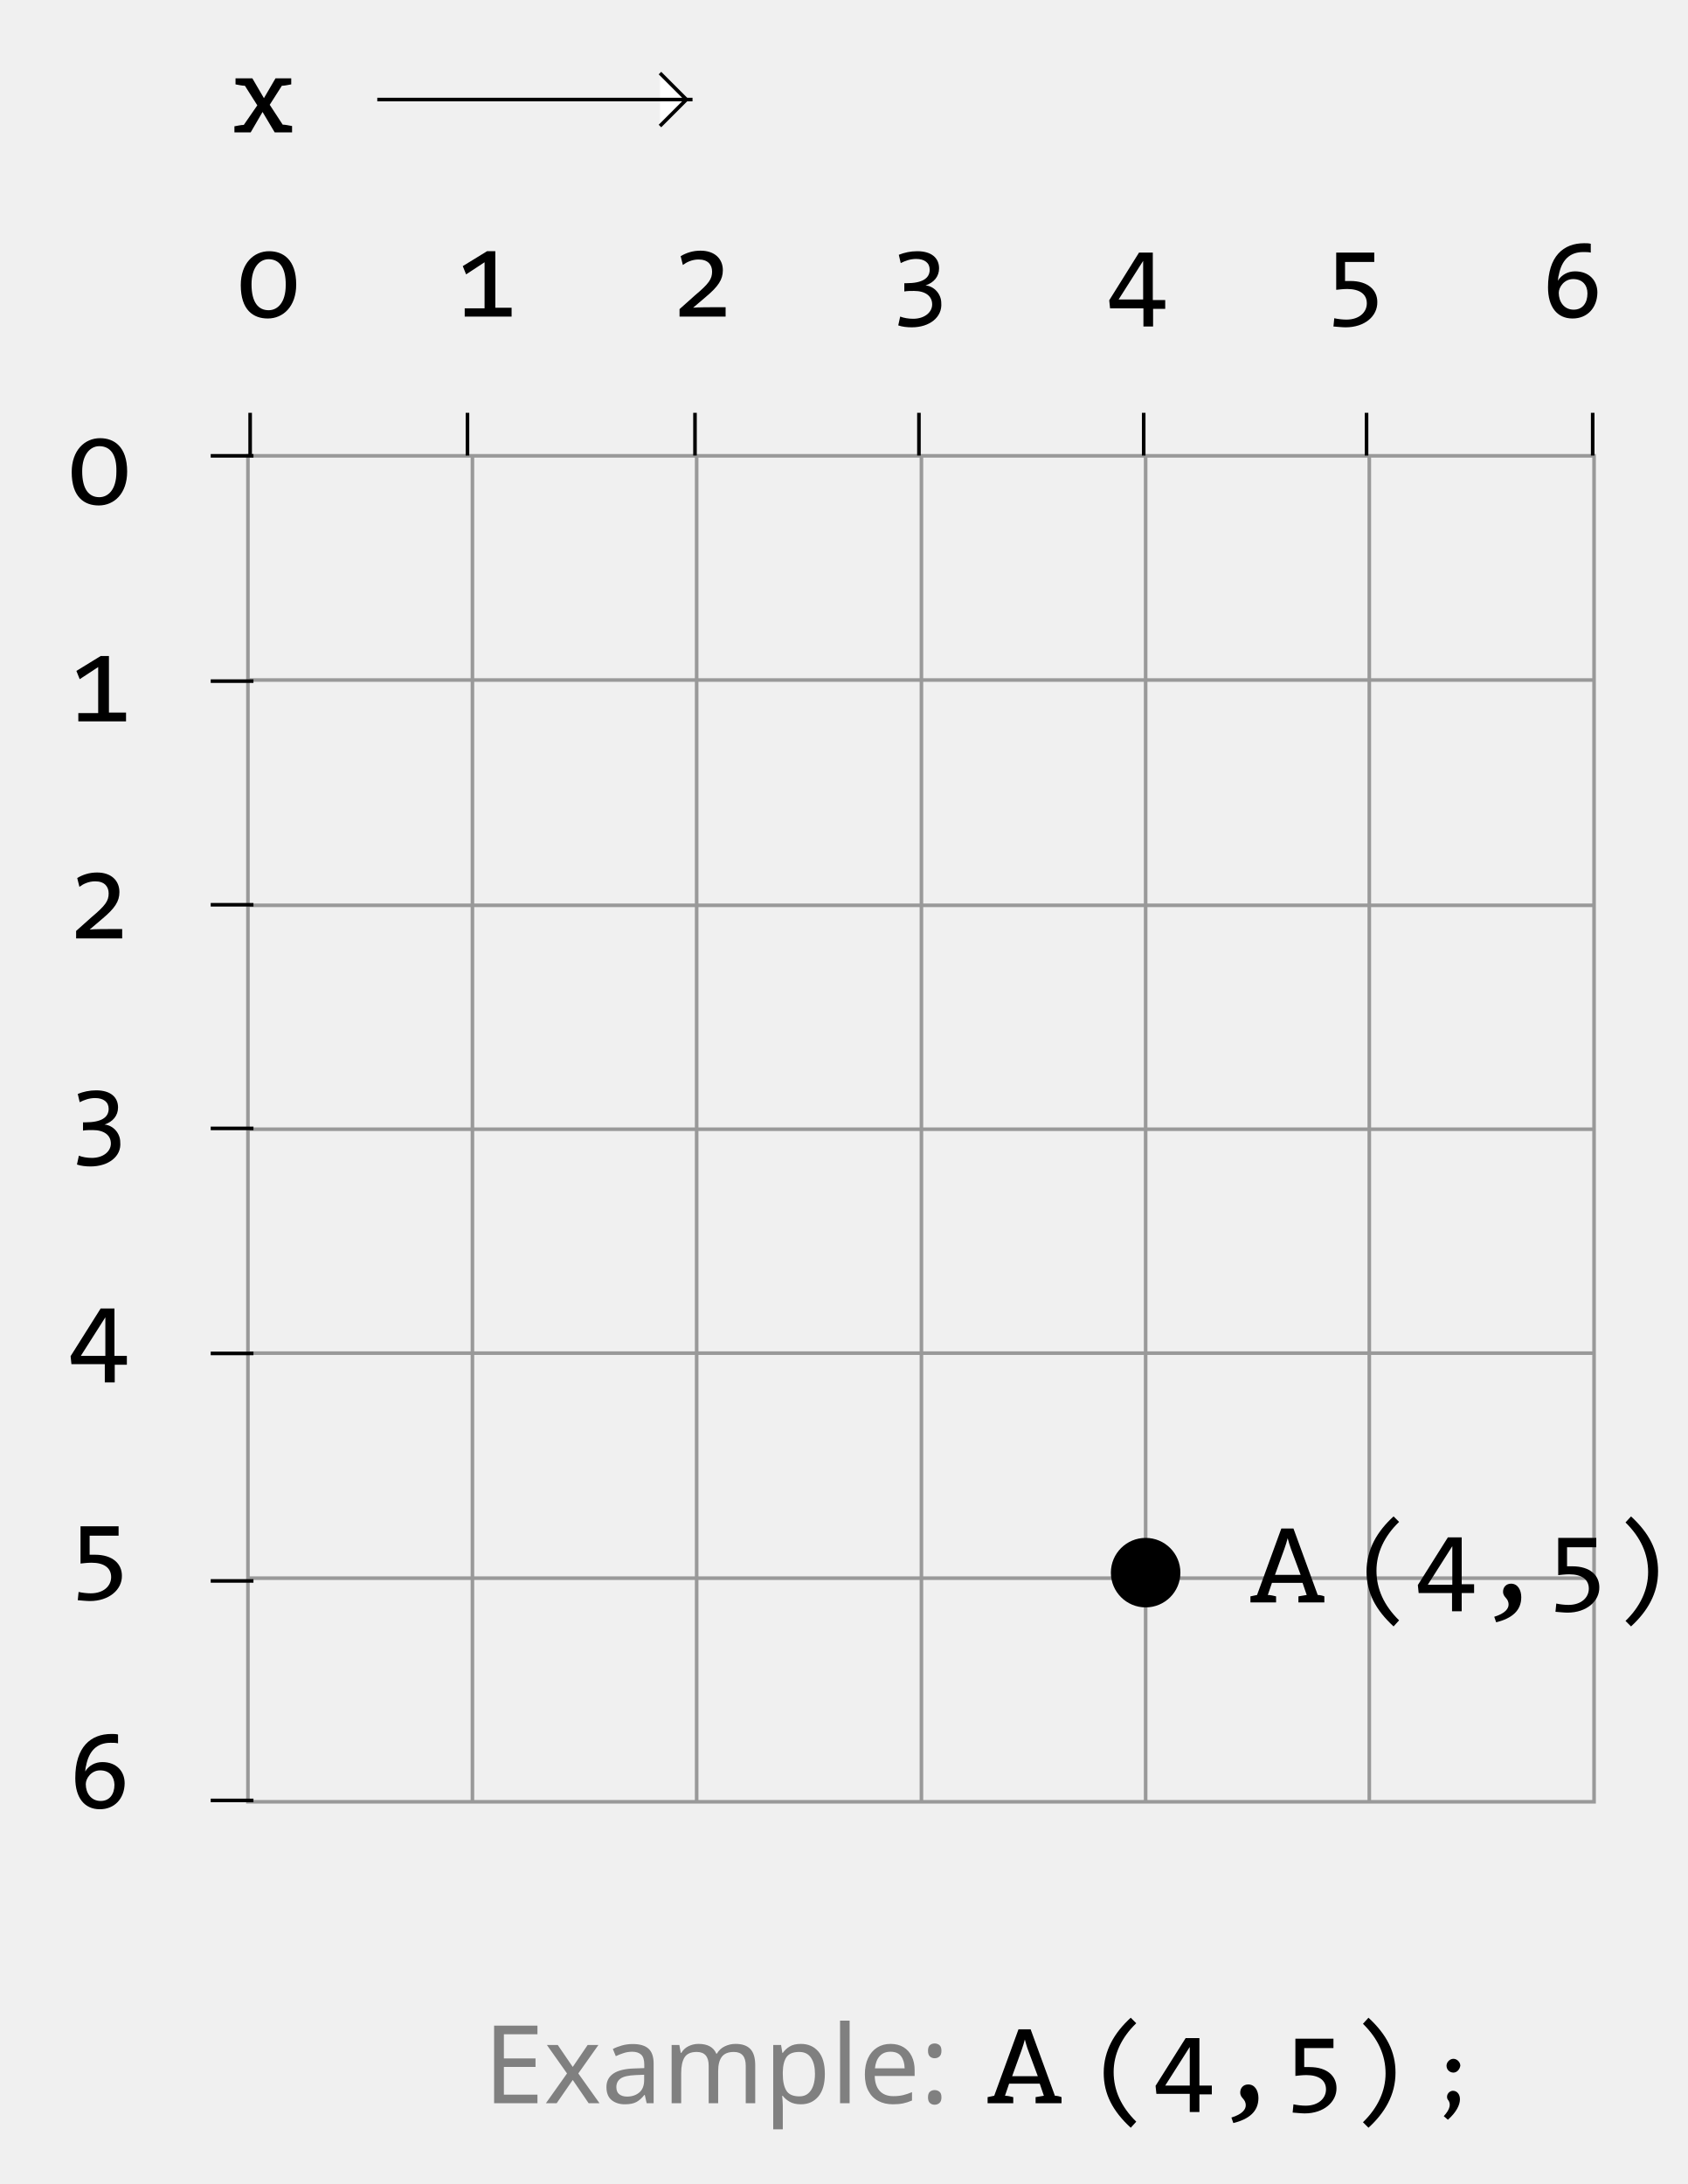
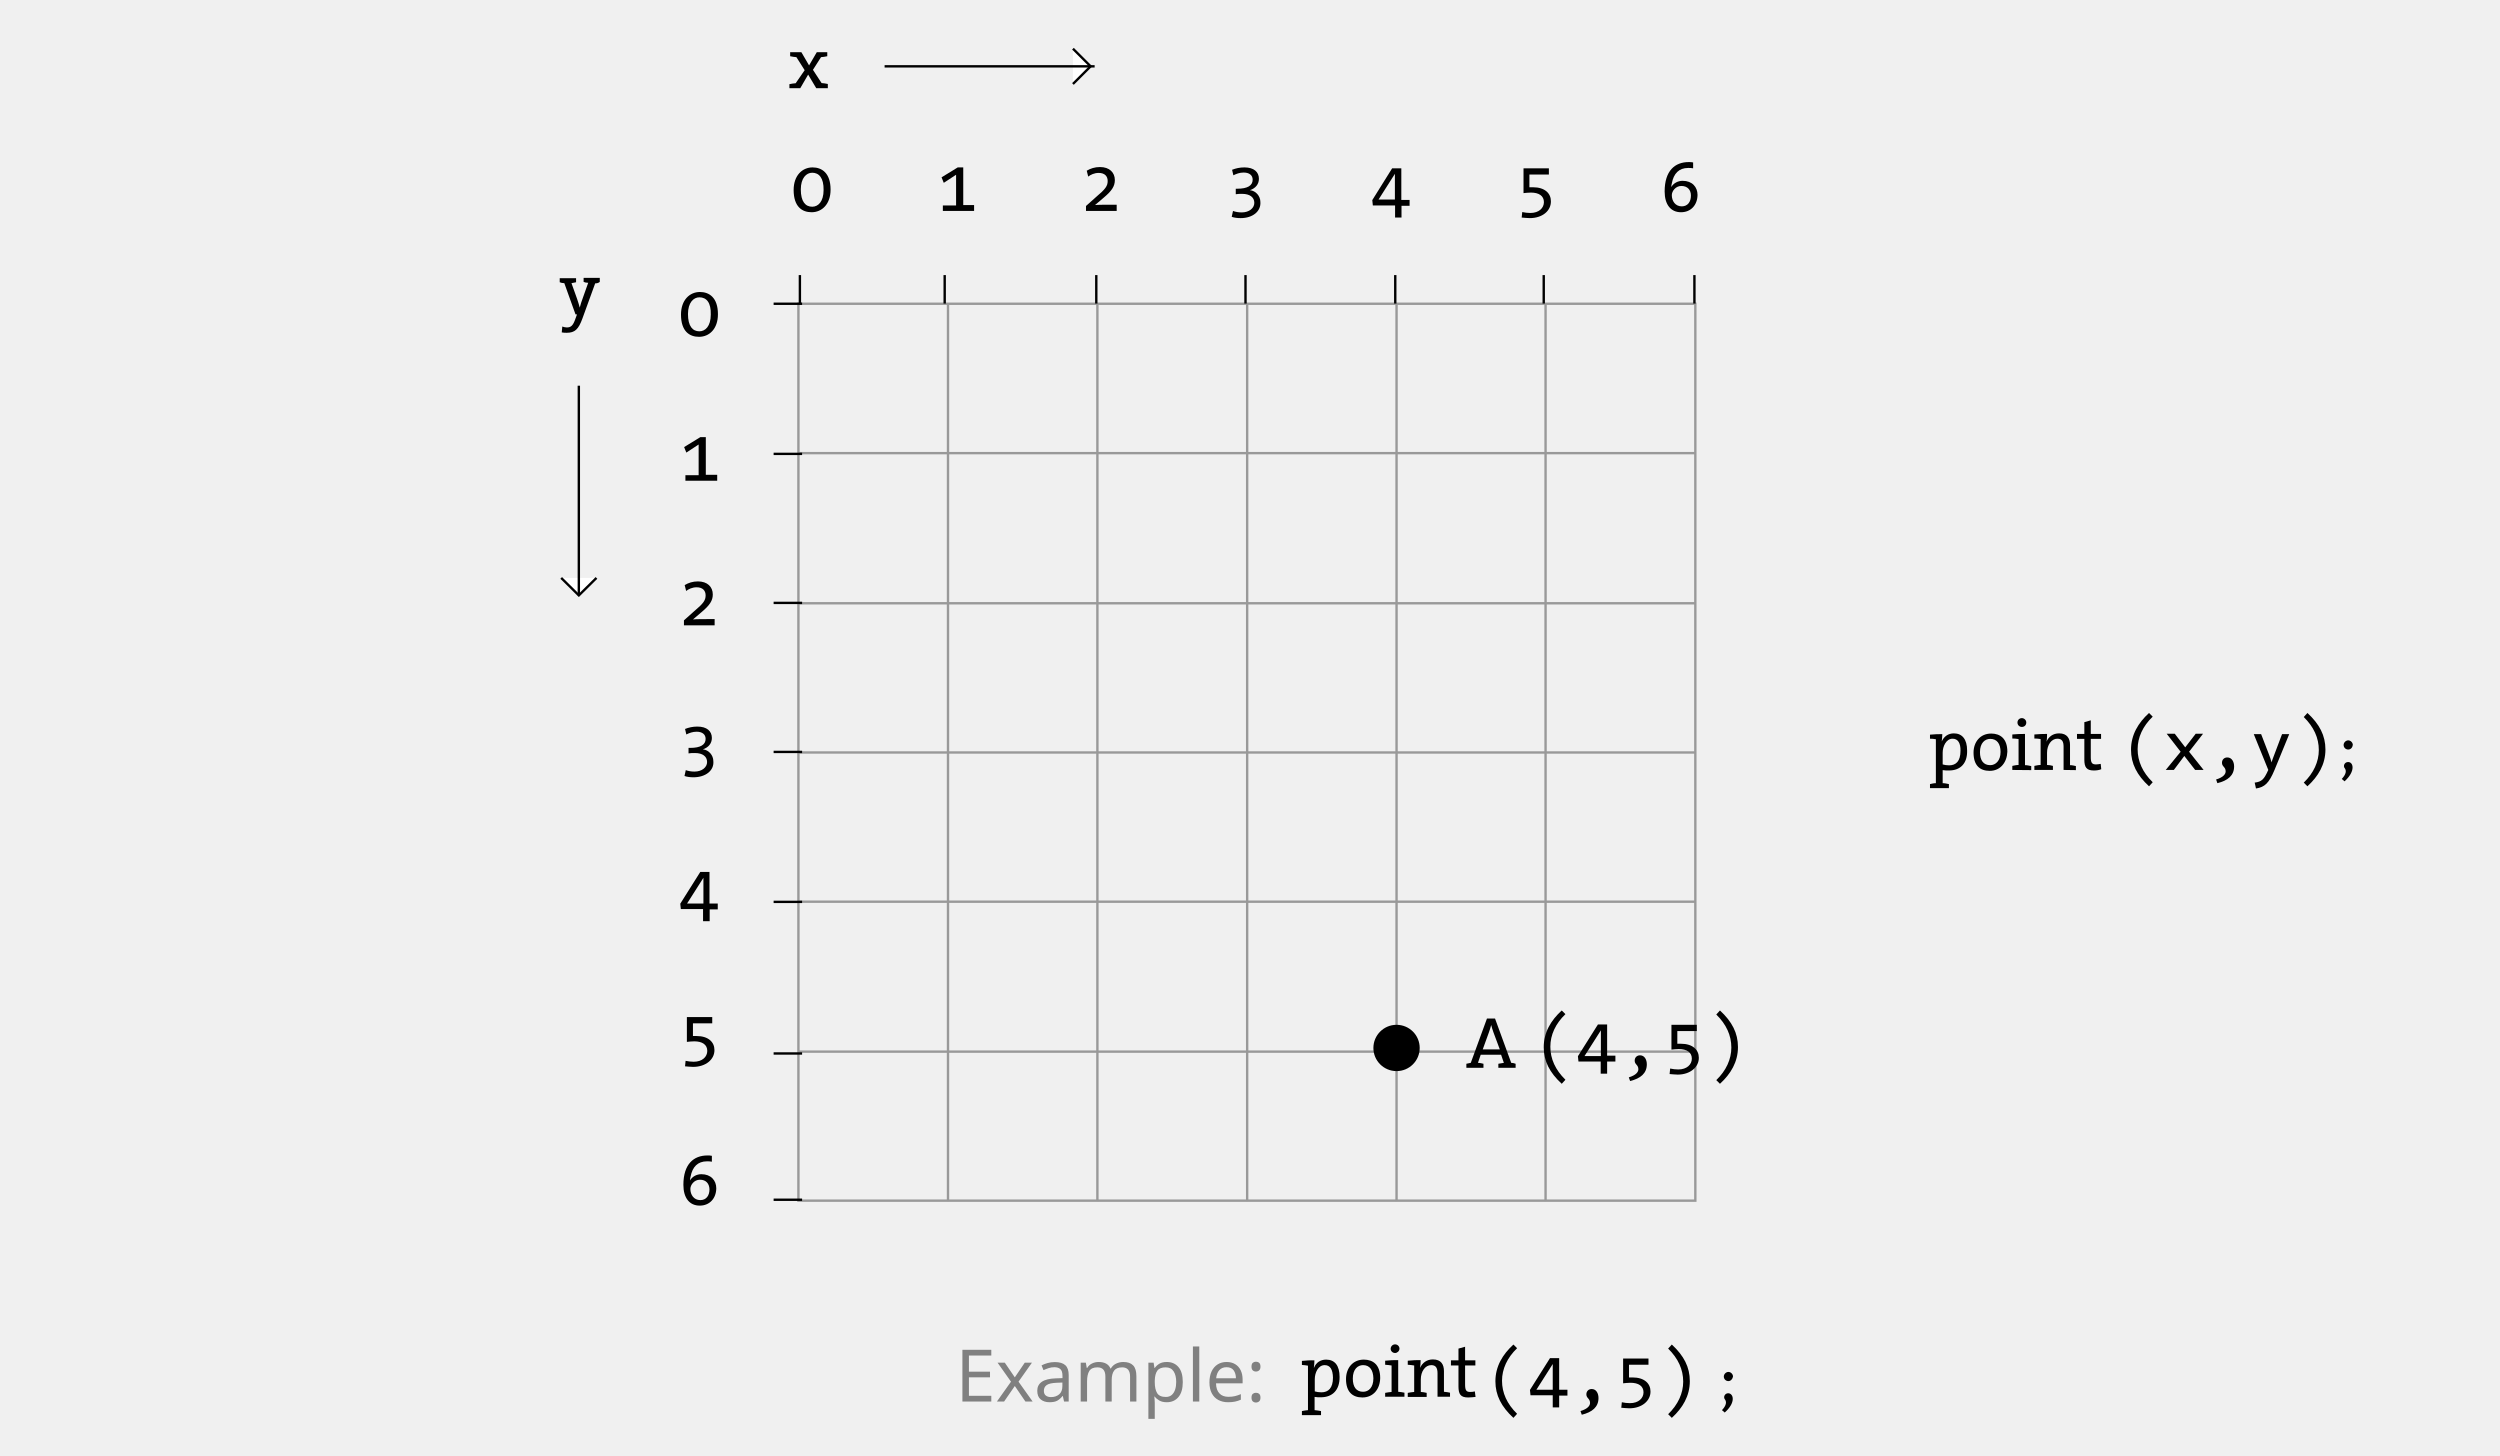
- <svg xmlns="http://www.w3.org/2000/svg" version="1.1" id="Layer_1" x="0px" y="0px" viewBox="0 0 612 792" enable-background="new 0 0 612 792" xml:space="preserve">
+ <svg xmlns="http://www.w3.org/2000/svg" version="1.1" id="Layer_1" x="0px" y="0px" viewBox="0 0 1360.5 792" style="enable-background:new 0 0 1360.5 792;" xml:space="preserve">
+   <style type="text/css">
+ 	.st0{fill:none;stroke:#999999;stroke-width:1.3;}
+ 	.st1{enable-background:new    ;}
+ 	.st2{fill:none;stroke:#000000;stroke-width:1.3;}
+ 	.st3{fill:#FFFFFF;stroke:#000000;stroke-width:1.3;}
+ 	.st4{fill:#808080;}
+ 	.st5{font-family:'TheSerif-HP5Plain';}
+ 	.st6{font-size:39.4px;}
+ </style>
  <g>
-     <rect x="89.9" y="165.3" fill="none" stroke="#999999" stroke-width="1.3" width="488.1" height="488.1" />
-     <line fill="none" stroke="#999999" stroke-width="1.3" x1="89.9" y1="572.3" x2="578.1" y2="572.3" />
-     <line fill="none" stroke="#999999" stroke-width="1.3" x1="89.9" y1="490.7" x2="578.1" y2="490.7" />
-     <line fill="none" stroke="#999999" stroke-width="1.3" x1="89.9" y1="409.5" x2="578.1" y2="409.5" />
-     <line fill="none" stroke="#999999" stroke-width="1.3" x1="89.9" y1="328.3" x2="578.1" y2="328.3" />
-     <line fill="none" stroke="#999999" stroke-width="1.3" x1="89.9" y1="246.6" x2="578.1" y2="246.6" />
-     <line fill="none" stroke="#999999" stroke-width="1.3" x1="496.5" y1="165.3" x2="496.5" y2="653.6" />
-     <line fill="none" stroke="#999999" stroke-width="1.3" x1="415.4" y1="165.3" x2="415.4" y2="653.6" />
-     <line fill="none" stroke="#999999" stroke-width="1.3" x1="334.1" y1="165.3" x2="334.1" y2="653.6" />
-     <line fill="none" stroke="#999999" stroke-width="1.3" x1="252.6" y1="165.3" x2="252.6" y2="653.6" />
-     <line fill="none" stroke="#999999" stroke-width="1.3" x1="171.3" y1="165.3" x2="171.3" y2="653.6" />
+     <rect x="434.5" y="165.3" class="st0" width="488.1" height="488.1" />
+     <line class="st0" x1="434.5" y1="572.3" x2="922.7" y2="572.3" />
+     <line class="st0" x1="434.5" y1="490.7" x2="922.7" y2="490.7" />
+     <line class="st0" x1="434.5" y1="409.5" x2="922.7" y2="409.5" />
+     <line class="st0" x1="434.5" y1="328.3" x2="922.7" y2="328.3" />
+     <line class="st0" x1="434.5" y1="246.6" x2="922.7" y2="246.6" />
+     <line class="st0" x1="841.1" y1="165.3" x2="841.1" y2="653.6" />
+     <line class="st0" x1="760" y1="165.3" x2="760" y2="653.6" />
+     <line class="st0" x1="678.7" y1="165.3" x2="678.7" y2="653.6" />
+     <line class="st0" x1="597.2" y1="165.3" x2="597.2" y2="653.6" />
+     <line class="st0" x1="515.9" y1="165.3" x2="515.9" y2="653.6" />
  </g>
-   <g enable-background="new    ">
-     <path d="M99.6,48l-4.4-7.4L90.9,48H85v-2.2c1.2-0.2,2.4-0.5,3.4-0.5l4.9-7.1l-4.5-7.1c-1,0-2.2-0.3-3.4-0.5v-2.2h6.1l4.2,7.2   l4.2-7.2h5.7v2.2c-1.2,0.2-2.4,0.5-3.4,0.5l-4.4,6.9l4.7,7.2c1,0,2.2,0.3,3.4,0.5V48L99.6,48L99.6,48z" />
+   <g class="st1">
+     <path d="M444.2,48l-4.4-7.4l-4.3,7.4h-5.9v-2.2c1.2-0.2,2.4-0.5,3.4-0.5l4.9-7.1l-4.5-7.1c-1,0-2.2-0.3-3.4-0.5v-2.2h6.1l4.2,7.2   l4.2-7.2h5.7v2.2c-1.2,0.2-2.4,0.5-3.4,0.5l-4.4,6.9l4.7,7.2c1,0,2.2,0.3,3.4,0.5V48H444.2L444.2,48z" />
  </g>
-   <g enable-background="new    ">
-     <path d="M-20.7,154.2l-6.9,19c-2.2,6.1-4.2,7.9-8.6,7.9c-0.7,0-1.9,0-2.7-0.2l0.3-3.2c0.8,0.3,1.7,0.5,2.5,0.5c2.2,0,3.4-1,4.7-4.9   l0.8-2.2h-0.8l-6.1-17c-0.8,0-1.9-0.2-2.5-0.5v-2.2h8.9v2.2c-0.7,0.2-1.7,0.3-2.5,0.5l3,8.4c0.7,1.9,1,3.2,1.5,4.9l0,0   c0.3-1.3,1-3.5,1.9-5.9l2.7-7.6c-1,0-1.9-0.2-2.5-0.5v-2.2h8.8v2.2C-19,154.1-19.9,154.2-20.7,154.2z" />
+   <g class="st1">
+     <path d="M323.9,154.2l-6.9,19c-2.2,6.1-4.2,7.9-8.6,7.9c-0.7,0-1.9,0-2.7-0.2l0.3-3.2c0.8,0.3,1.7,0.5,2.5,0.5c2.2,0,3.4-1,4.7-4.9   l0.8-2.2h-0.8l-6.1-17c-0.8,0-1.9-0.2-2.5-0.5v-2.2h8.9v2.2c-0.7,0.2-1.7,0.3-2.5,0.5l3,8.4c0.7,1.9,1,3.2,1.5,4.9l0,0   c0.3-1.3,1-3.5,1.9-5.9l2.7-7.6c-1,0-1.9-0.2-2.5-0.5v-2.2h8.8v2.2C325.6,154.1,324.7,154.2,323.9,154.2z" />
  </g>
-   <g enable-background="new    ">
-     <path d="M97.1,115.5c-5.2,0-9.8-3-9.8-12.1c0-7.9,4.7-12.3,10.3-12.3c5,0,9.8,3,9.8,12.1C107.4,111.1,102.7,115.5,97.1,115.5z    M97.4,94c-3.2,0-6.2,2.9-6.2,9.1c0,6.6,2.5,9.4,6.2,9.4c3.2,0,6.2-2.7,6.2-9.1C103.7,96.8,101.1,94,97.4,94z" />
+   <g class="st1">
+     <path d="M441.7,115.5c-5.2,0-9.8-3-9.8-12.1c0-7.9,4.7-12.3,10.3-12.3c5,0,9.8,3,9.8,12.1C452,111.1,447.3,115.5,441.7,115.5z    M442,94c-3.2,0-6.2,2.9-6.2,9.1c0,6.6,2.5,9.4,6.2,9.4c3.2,0,6.2-2.7,6.2-9.1C448.3,96.8,445.7,94,442,94z" />
  </g>
-   <g enable-background="new    ">
-     <path d="M168.5,115v-3.2h7.2V95.1l-6.7,4.4l-1.2-3l8.8-5.4h3v20.5h5.9v3.2h-17V115z" />
+   <g class="st1">
+     <path d="M513.1,115v-3.2h7.2V95.1l-6.7,4.4l-1.2-3l8.8-5.4h3v20.5h5.9v3.2h-17V115z" />
  </g>
-   <g enable-background="new    ">
-     <path d="M246.4,115v-2.9l5.6-5c5-4.2,6.2-5.9,6.2-8.6c0-2.5-1.5-4.4-4.9-4.4c-2.4,0-4.4,1-5.7,2l-0.8-3.2c2-1.2,4.4-2,7.2-2   c5.2,0,8.1,3,8.1,7.1c0,3.4-1.7,5.9-6.1,9.6l-4.7,4h-0.2c1.9-0.2,6.2-0.2,12-0.2v3.4h-16.7V115z" />
+   <g class="st1">
+     <path d="M591,115v-2.9l5.6-5c5-4.2,6.2-5.9,6.2-8.6c0-2.5-1.5-4.4-4.9-4.4c-2.4,0-4.4,1-5.7,2l-0.8-3.2c2-1.2,4.4-2,7.2-2   c5.2,0,8.1,3,8.1,7.1c0,3.4-1.7,5.9-6.1,9.6l-4.7,4h-0.2c1.9-0.2,6.2-0.2,12-0.2v3.4H591V115L591,115z" />
  </g>
-   <g enable-background="new    ">
-     <path d="M330.6,118.7c-1.7,0-3.5-0.2-4.9-0.7l0.7-3.2c1.3,0.5,3,0.8,4.7,0.8c4.2,0,6.9-2.4,6.9-5.2c0-3-2.4-4.9-6.6-4.9   c-1.3,0-2.4,0-3.5,0.2v-3h0.8c5.6,0,8.4-1.7,8.4-4.9c0-2.5-1.9-3.9-4.9-3.9c-2.2,0-4,0.7-5.6,1.5l-0.7-3c2-0.8,4.2-1.3,6.7-1.3   c5.2,0,7.9,2.5,7.9,6.2c0,3-1.9,5.2-4.9,6.2l0,0c3.2,0.3,5.7,3.2,5.7,6.4C341.7,115,337.1,118.7,330.6,118.7z" />
+   <g class="st1">
+     <path d="M675.2,118.7c-1.7,0-3.5-0.2-4.9-0.7l0.7-3.2c1.3,0.5,3,0.8,4.7,0.8c4.2,0,6.9-2.4,6.9-5.2c0-3-2.4-4.9-6.6-4.9   c-1.3,0-2.4,0-3.5,0.2v-3h0.8c5.6,0,8.4-1.7,8.4-4.9c0-2.5-1.9-3.9-4.9-3.9c-2.2,0-4,0.7-5.6,1.5l-0.7-3c2-0.8,4.2-1.3,6.7-1.3   c5.2,0,7.9,2.5,7.9,6.2c0,3-1.9,5.2-4.9,6.2l0,0c3.2,0.3,5.7,3.2,5.7,6.4C686.3,115,681.7,118.7,675.2,118.7z" />
  </g>
-   <g enable-background="new    ">
-     <path d="M418.1,111.8v6.6h-3.5v-6.6h-12.1l-0.3-2.9L413,91.6h5v17.2h4.5v3.2h-4.5V111.8z M414.5,94.6L414.5,94.6l-8.9,14   c2.4,0,7.2,0,8.9,0V94.6z" />
+   <g class="st1">
+     <path d="M762.7,111.8v6.6h-3.5v-6.6h-12.1l-0.3-2.9l10.8-17.3h5v17.2h4.5v3.2h-4.5v-0.2H762.7z M759.1,94.6L759.1,94.6l-8.9,14   c2.4,0,7.2,0,8.9,0V94.6z" />
  </g>
-   <g enable-background="new    ">
-     <path d="M487.9,118.7c-1.2,0-3-0.2-4.4-0.3l0.3-3c1.3,0.3,3,0.5,4.4,0.5c4.7,0,7.4-2.7,7.4-5.9c0-3.4-2.7-5.2-7.1-5.2   c-1.5,0-3,0.2-4,0.3V91.6h13.8V95h-10.6v6.9c0.7,0,1.3,0,1.9,0c6.6,0,9.8,3.4,9.8,7.6C499.5,114.7,494.8,118.7,487.9,118.7z" />
+   <g class="st1">
+     <path d="M832.5,118.7c-1.2,0-3-0.2-4.4-0.3l0.3-3c1.3,0.3,3,0.5,4.4,0.5c4.7,0,7.4-2.7,7.4-5.9c0-3.4-2.7-5.2-7.1-5.2   c-1.5,0-3,0.2-4,0.3V91.6h13.8V95h-10.6v6.9c0.7,0,1.3,0,1.9,0c6.6,0,9.8,3.4,9.8,7.6C844.1,114.7,839.4,118.7,832.5,118.7z" />
  </g>
-   <g enable-background="new    ">
-     <path d="M570.2,115.5c-5.6,0-8.9-4.2-8.9-11.3c0-11.3,5.6-16,13.1-16c0.8,0,1.7,0,2.4,0.2v3.2c-0.8-0.2-1.7-0.2-2.7-0.2   c-5,0-7.9,3-8.9,8.4c-0.2,0.5-0.2,1.2-0.3,2l0,0c1.3-2.2,3.7-3.4,6.2-3.4c5.2,0,8.1,3.4,8.1,7.7   C579.1,111.6,575.6,115.5,570.2,115.5z M570.4,101.2c-3.2,0-5.2,2.9-5.2,5c0,3.2,1.9,6.1,5.4,6.1c3.2,0,5-2.4,5-5.9   C575.6,103.4,573.8,101.2,570.4,101.2z" />
+   <g class="st1">
+     <path d="M914.8,115.5c-5.6,0-8.9-4.2-8.9-11.3c0-11.3,5.6-16,13.1-16c0.8,0,1.7,0,2.4,0.2v3.2c-0.8-0.2-1.7-0.2-2.7-0.2   c-5,0-7.9,3-8.9,8.4c-0.2,0.5-0.2,1.2-0.3,2l0,0c1.3-2.2,3.7-3.4,6.2-3.4c5.2,0,8.1,3.4,8.1,7.7   C923.7,111.6,920.2,115.5,914.8,115.5z M915,101.2c-3.2,0-5.2,2.9-5.2,5c0,3.2,1.9,6.1,5.4,6.1c3.2,0,5-2.4,5-5.9   C920.2,103.4,918.4,101.2,915,101.2z" />
  </g>
-   <circle cx="415.4" cy="570.3" r="12.6" />
-   <g enable-background="new    ">
-     <path d="M35.8,183.3c-5.2,0-9.8-3-9.8-12.1c0-7.9,4.7-12.3,10.3-12.3c5,0,9.8,3,9.8,12.1C46.1,179,41.4,183.3,35.8,183.3z    M36,161.8c-3.2,0-6.2,2.9-6.2,9.1c0,6.6,2.5,9.4,6.2,9.4c3.2,0,6.2-2.7,6.2-9.1C42.4,164.7,39.9,161.8,36,161.8z" />
+   <circle cx="760" cy="570.3" r="12.6" />
+   <g class="st1">
+     <path d="M380.4,183.3c-5.2,0-9.8-3-9.8-12.1c0-7.9,4.7-12.3,10.3-12.3c5,0,9.8,3,9.8,12.1C390.7,179,386,183.3,380.4,183.3z    M380.6,161.8c-3.2,0-6.2,2.9-6.2,9.1c0,6.6,2.5,9.4,6.2,9.4c3.2,0,6.2-2.7,6.2-9.1C387,164.7,384.5,161.8,380.6,161.8z" />
  </g>
-   <g enable-background="new    ">
-     <path d="M28.4,261.8v-3.2h7.2v-16.7l-6.7,4.4l-1.2-3l8.8-5.4h3v20.5h6.2v3.2H28.4V261.8z" />
+   <g class="st1">
+     <path d="M373,261.8v-3.2h7.2v-16.7l-6.7,4.4l-1.2-3l8.8-5.4h3v20.5h6.2v3.2H373V261.8z" />
  </g>
-   <g enable-background="new    ">
-     <path d="M27.6,340.5v-2.9l5.6-5c5-4.2,6.2-5.9,6.2-8.6c0-2.5-1.5-4.4-4.9-4.4c-2.4,0-4.4,1-5.7,2l-0.8-3.2c2-1.2,4.4-2,7.2-2   c5.2,0,8.1,3,8.1,7.1c0,3.4-1.7,5.9-6.1,9.6l-4.7,4h-0.2c1.9-0.2,6.2-0.2,12-0.2v3.4H27.6V340.5z" />
+   <g class="st1">
+     <path d="M372.2,340.5v-2.9l5.6-5c5-4.2,6.2-5.9,6.2-8.6c0-2.5-1.5-4.4-4.9-4.4c-2.4,0-4.4,1-5.7,2l-0.8-3.2c2-1.2,4.4-2,7.2-2   c5.2,0,8.1,3,8.1,7.1c0,3.4-1.7,5.9-6.1,9.6l-4.7,4h-0.2c1.9-0.2,6.2-0.2,12-0.2v3.4h-16.7V340.5z" />
  </g>
-   <g enable-background="new    ">
-     <path d="M32.8,423c-1.7,0-3.5-0.2-4.9-0.7l0.7-3.2c1.3,0.5,3,0.8,4.7,0.8c4.2,0,6.9-2.4,6.9-5.2c0-3-2.4-4.9-6.6-4.9   c-1.3,0-2.4,0-3.5,0.2v-3H31c5.6,0,8.4-1.7,8.4-4.9c0-2.5-1.9-3.9-4.9-3.9c-2.2,0-4,0.7-5.6,1.5l-0.7-3c2-0.8,4.2-1.3,6.7-1.3   c5.2,0,7.9,2.5,7.9,6.2c0,3-1.9,5.2-4.9,6.2l0,0c3.2,0.3,5.7,3.2,5.7,6.4C44.1,419.3,39.4,423,32.8,423z" />
+   <g class="st1">
+     <path d="M377.4,423c-1.7,0-3.5-0.2-4.9-0.7l0.7-3.2c1.3,0.5,3,0.8,4.7,0.8c4.2,0,6.9-2.4,6.9-5.2c0-3-2.4-4.9-6.6-4.9   c-1.3,0-2.4,0-3.5,0.2v-3h0.9c5.6,0,8.4-1.7,8.4-4.9c0-2.5-1.9-3.9-4.9-3.9c-2.2,0-4,0.7-5.6,1.5l-0.7-3c2-0.8,4.2-1.3,6.7-1.3   c5.2,0,7.9,2.5,7.9,6.2c0,3-1.9,5.2-4.9,6.2l0,0c3.2,0.3,5.7,3.2,5.7,6.4C388.7,419.3,384,423,377.4,423z" />
  </g>
-   <g enable-background="new    ">
-     <path d="M41.6,494.7v6.6H38v-6.6H25.9l-0.3-2.9l10.9-17.3h5v17.2h4.5v3.2h-4.5V494.7z M38.2,477.7L38.2,477.7l-8.9,14   c2.4,0,7.2,0,8.9,0V477.7z" />
+   <g class="st1">
+     <path d="M386.2,494.7v6.6h-3.6v-6.6h-12.1l-0.3-2.9l10.9-17.3h5v17.2h4.5v3.2h-4.5v-0.2H386.2z M382.8,477.7L382.8,477.7l-8.9,14   c2.4,0,7.2,0,8.9,0V477.7z" />
  </g>
-   <g enable-background="new    ">
-     <path d="M32.6,580.6c-1.2,0-3-0.2-4.4-0.3l0.3-3c1.3,0.3,3,0.5,4.4,0.5c4.7,0,7.4-2.7,7.4-5.9c0-3.4-2.7-5.2-7.1-5.2   c-1.5,0-3,0.2-4,0.3v-13.5h13.8v3.4H32.5v6.9c0.7,0,1.3,0,1.9,0c6.6,0,9.8,3.4,9.8,7.6C44.3,576.5,39.5,580.6,32.6,580.6z" />
+   <g class="st1">
+     <path d="M377.2,580.6c-1.2,0-3-0.2-4.4-0.3l0.3-3c1.3,0.3,3,0.5,4.4,0.5c4.7,0,7.4-2.7,7.4-5.9c0-3.4-2.7-5.2-7.1-5.2   c-1.5,0-3,0.2-4,0.3v-13.5h13.8v3.4h-10.5v6.9c0.7,0,1.3,0,1.9,0c6.6,0,9.8,3.4,9.8,7.6C388.9,576.5,384.1,580.6,377.2,580.6z" />
  </g>
-   <g enable-background="new    ">
-     <path d="M36.2,656.1c-5.6,0-8.9-4.2-8.9-11.3c0-11.3,5.6-16,13.1-16c0.8,0,1.7,0,2.4,0.2v3.2c-0.8-0.2-1.7-0.2-2.7-0.2   c-5,0-7.9,3-8.9,8.4c-0.2,0.5-0.2,1.2-0.3,2l0,0c1.3-2.2,3.7-3.4,6.2-3.4c5.2,0,8.1,3.4,8.1,7.7C45.1,652.4,41.4,656.1,36.2,656.1z    M36.3,642c-3.2,0-5.2,2.9-5.2,5c0,3.2,1.9,6.1,5.4,6.1c3.2,0,5-2.4,5-5.9C41.4,644.2,39.7,642,36.3,642z" />
+   <g class="st1">
+     <path d="M380.8,656.1c-5.6,0-8.9-4.2-8.9-11.3c0-11.3,5.6-16,13.1-16c0.8,0,1.7,0,2.4,0.2v3.2c-0.8-0.2-1.7-0.2-2.7-0.2   c-5,0-7.9,3-8.9,8.4c-0.2,0.5-0.2,1.2-0.3,2l0,0c1.3-2.2,3.7-3.4,6.2-3.4c5.2,0,8.1,3.4,8.1,7.7C389.7,652.4,386,656.1,380.8,656.1   z M380.9,642c-3.2,0-5.2,2.9-5.2,5c0,3.2,1.9,6.1,5.4,6.1c3.2,0,5-2.4,5-5.9C386,644.2,384.3,642,380.9,642z" />
  </g>
-   <line fill="none" stroke="#000000" stroke-width="1.3" x1="91.9" y1="165.3" x2="76.4" y2="165.3" />
-   <line fill="none" stroke="#000000" stroke-width="1.3" x1="91.9" y1="247" x2="76.4" y2="247" />
-   <line fill="none" stroke="#000000" stroke-width="1.3" x1="91.9" y1="328.1" x2="76.4" y2="328.1" />
-   <line fill="none" stroke="#000000" stroke-width="1.3" x1="91.9" y1="409.2" x2="76.4" y2="409.2" />
-   <line fill="none" stroke="#000000" stroke-width="1.3" x1="91.9" y1="490.8" x2="76.4" y2="490.8" />
-   <line fill="none" stroke="#000000" stroke-width="1.3" x1="91.9" y1="573.3" x2="76.4" y2="573.3" />
-   <line fill="none" stroke="#000000" stroke-width="1.3" x1="91.9" y1="652.9" x2="76.4" y2="652.9" />
-   <line fill="none" stroke="#000000" stroke-width="1.3" x1="577.5" y1="165.2" x2="577.5" y2="149.7" />
-   <line fill="none" stroke="#000000" stroke-width="1.3" x1="495.5" y1="165.2" x2="495.5" y2="149.7" />
-   <line fill="none" stroke="#000000" stroke-width="1.3" x1="414.7" y1="165.2" x2="414.7" y2="149.7" />
-   <line fill="none" stroke="#000000" stroke-width="1.3" x1="333.2" y1="165.2" x2="333.2" y2="149.7" />
-   <line fill="none" stroke="#000000" stroke-width="1.3" x1="252" y1="165.2" x2="252" y2="149.7" />
-   <line fill="none" stroke="#000000" stroke-width="1.3" x1="169.5" y1="165.2" x2="169.5" y2="149.7" />
-   <line fill="none" stroke="#000000" stroke-width="1.3" x1="90.7" y1="165.2" x2="90.7" y2="149.7" />
-   <polyline fill="#FFFFFF" stroke="#000000" stroke-width="1.3" points="-20,314.5 -29.6,324 -39.2,314.5 " />
-   <line fill="none" stroke="#000000" stroke-width="1.3" x1="-29.6" y1="324" x2="-29.6" y2="209.9" />
-   <polyline fill="#FFFFFF" stroke="#000000" stroke-width="1.3" points="239.3,26.5 248.9,36.1 239.3,45.7 " />
-   <line fill="none" stroke="#000000" stroke-width="1.3" x1="251.1" y1="36.1" x2="136.8" y2="36.1" />
-   <g enable-background="new    ">
-     <path d="M716,419.3c-1.2,0-2.2,0-3.4-0.2v7.1c1.2,0,2.4,0.3,3.4,0.5v2.2h-10.3v-2.2c1-0.2,2-0.5,3.2-0.5v-23.9   c-1-0.2-2.2-0.3-3.2-0.3v-2.2c1.9-0.2,4.5-0.3,6.7-0.3c0,1.2-0.2,2.9-0.3,4l0,0c1.2-2.7,3.5-4.4,6.6-4.4c4.5,0,7.2,3.2,7.2,9.3   C726.1,415.3,722.4,419.3,716,419.3z M718,402c-3.5,0-5.4,4.2-5.4,7.6v6.4c1,0.3,2.2,0.5,3.5,0.5c3.7,0,6.2-2.2,6.2-7.9   C722.4,404.5,721,402,718,402z" />
-     <path d="M738.2,419.5c-5.4,0-8.8-3-8.8-9.9c0-5.9,3.7-10.4,9.6-10.4c4.9,0,8.8,2.7,8.8,9.9C747.6,414.8,744.1,419.5,738.2,419.5z    M738.5,402.1c-2.9,0-5.6,2.2-5.6,7.2c0,4.5,1.9,7.1,5.6,7.1c2.9,0,5.6-2.4,5.6-7.2C744.1,404.7,742.1,402.1,738.5,402.1z" />
-     <path d="M750.5,419v-2.2c1-0.2,2.2-0.5,3.4-0.5v-14.1c-1-0.2-2.4-0.3-3.4-0.3v-2.2c2-0.2,4.7-0.3,6.9-0.3v17c1.2,0,2.4,0.3,3.4,0.5   v2.2L750.5,419L750.5,419z M755.7,395.6c-1.3,0-2.4-1-2.4-2.4c0-1.3,1-2.4,2.4-2.4c1.2,0,2.4,1,2.4,2.4   C758.1,394.6,757.1,395.6,755.7,395.6z" />
-     <path d="M778.4,419v-12.6c0-2.7-0.7-4.4-3.4-4.4c-3.2,0-5.6,3.4-5.6,7.6v6.7c1,0,2.2,0.2,3.2,0.5v2.2h-10.1v-2.2   c1-0.2,2.2-0.5,3.4-0.5v-14.1c-1-0.2-2.4-0.3-3.4-0.3v-2.2c2-0.2,4.7-0.3,6.9-0.3c0,1.2,0,3-0.3,4.2l0,0c1.2-2.7,3.5-4.5,6.9-4.5   c4.4,0,5.9,2.9,5.9,6.2v11.1c1.2,0,2.4,0.3,3.2,0.5v2.2L778.4,419L778.4,419z" />
-     <path d="M794.9,419.3c-4,0-5.2-1.7-5.2-5.9v-11.3h-4v-2.7h4v-6.4l3.5-1v7.4h5.6v2.7h-5.6v9.9c0,3.2,0.7,4,2.9,4   c0.8,0,1.9-0.2,2.5-0.3l0.3,2.9C797.8,419.1,796.3,419.3,794.9,419.3z" />
-     <path d="M824.9,427.9c-6.6-6.1-9.8-12.3-9.8-19.9c0-8.1,3.9-14.6,9.8-20l2,2c-5.4,5.2-8.2,11.3-8.2,17.7c0,6.6,2.7,12.6,8.2,18   L824.9,427.9z" />
-     <path d="M850,419l-5.9-7.6l-5.7,7.6H834l8.1-9.9l-7.6-9.8h4.4l5.7,7.4l5.7-7.4h4l-7.6,9.8l7.9,9.9H850z" />
-     <path d="M861.4,424.2c4-1.2,5.2-3,5.2-4.4c0-2.5-2-2.5-2-4.7c0-1.7,1.2-2.9,2.9-2.9c2.5,0,3.7,2.4,3.7,4.9c0,4.9-3.4,7.7-9.1,9.1   L861.4,424.2z" />
-     <path d="M893.2,419c-3,7.2-5.4,9.4-10.1,10.1l-0.7-3.2c3.7-0.5,5-1.5,7.4-6.9l-7.9-19.5h4l4.2,10.9c0.5,1.3,1.2,3.2,1.5,4.5l0,0   c0.3-1.3,1.2-3.4,2-5.6l3.7-9.8h3.9L893.2,419z" />
-     <path d="M911.1,388c6.6,6.1,9.8,12.3,9.8,19.9c0,8.1-3.9,14.6-9.8,20l-2-2c5.4-5.2,8.2-11.4,8.2-17.7c0-6.6-2.7-12.6-8.2-18   L911.1,388z" />
-     <path d="M931.3,425.2l-1.5-1.3c2.5-2.7,2.5-4.5,1.7-5.7c-1.2-1.3-0.2-3.5,1.7-3.5C936.1,414.6,937.5,419.6,931.3,425.2z    M933.3,407.9c-1.3,0-2.5-1-2.5-2.5c0-1.3,1.2-2.5,2.5-2.5c1.3,0,2.5,1.2,2.5,2.5C935.6,406.9,934.6,407.9,933.3,407.9z" />
+   <line class="st2" x1="436.5" y1="165.3" x2="421" y2="165.3" />
+   <line class="st2" x1="436.5" y1="247" x2="421" y2="247" />
+   <line class="st2" x1="436.5" y1="328.1" x2="421" y2="328.1" />
+   <line class="st2" x1="436.5" y1="409.2" x2="421" y2="409.2" />
+   <line class="st2" x1="436.5" y1="490.8" x2="421" y2="490.8" />
+   <line class="st2" x1="436.5" y1="573.3" x2="421" y2="573.3" />
+   <line class="st2" x1="436.5" y1="652.9" x2="421" y2="652.9" />
+   <line class="st2" x1="922.1" y1="165.2" x2="922.1" y2="149.7" />
+   <line class="st2" x1="840.1" y1="165.2" x2="840.1" y2="149.7" />
+   <line class="st2" x1="759.3" y1="165.2" x2="759.3" y2="149.7" />
+   <line class="st2" x1="677.8" y1="165.2" x2="677.8" y2="149.7" />
+   <line class="st2" x1="596.6" y1="165.2" x2="596.6" y2="149.7" />
+   <line class="st2" x1="514.1" y1="165.2" x2="514.1" y2="149.7" />
+   <line class="st2" x1="435.3" y1="165.2" x2="435.3" y2="149.7" />
+   <polyline class="st3" points="324.6,314.5 315,324 305.4,314.5 " />
+   <line class="st2" x1="315" y1="324" x2="315" y2="209.9" />
+   <polyline class="st3" points="583.9,26.5 593.5,36.1 583.9,45.7 " />
+   <line class="st2" x1="595.7" y1="36.1" x2="481.4" y2="36.1" />
+   <g class="st1">
+     <path d="M1060.6,419.3c-1.2,0-2.2,0-3.4-0.2v7.1c1.2,0,2.4,0.3,3.4,0.5v2.2h-10.3v-2.2c1-0.2,2-0.5,3.2-0.5v-23.9   c-1-0.2-2.2-0.3-3.2-0.3v-2.2c1.9-0.2,4.5-0.3,6.7-0.3c0,1.2-0.2,2.9-0.3,4l0,0c1.2-2.7,3.5-4.4,6.6-4.4c4.5,0,7.2,3.2,7.2,9.3   C1070.7,415.3,1067,419.3,1060.6,419.3z M1062.6,402c-3.5,0-5.4,4.2-5.4,7.6v6.4c1,0.3,2.2,0.5,3.5,0.5c3.7,0,6.2-2.2,6.2-7.9   C1067,404.5,1065.6,402,1062.6,402z" />
+     <path d="M1082.8,419.5c-5.4,0-8.8-3-8.8-9.9c0-5.9,3.7-10.4,9.6-10.4c4.9,0,8.8,2.7,8.8,9.9   C1092.2,414.8,1088.7,419.5,1082.8,419.5z M1083.1,402.1c-2.9,0-5.6,2.2-5.6,7.2c0,4.5,1.9,7.1,5.6,7.1c2.9,0,5.6-2.4,5.6-7.2   C1088.7,404.7,1086.7,402.1,1083.1,402.1z" />
+     <path d="M1095.1,419v-2.2c1-0.2,2.2-0.5,3.4-0.5v-14.1c-1-0.2-2.4-0.3-3.4-0.3v-2.2c2-0.2,4.7-0.3,6.9-0.3v17   c1.2,0,2.4,0.3,3.4,0.5v2.2L1095.1,419L1095.1,419z M1100.3,395.6c-1.3,0-2.4-1-2.4-2.4c0-1.3,1-2.4,2.4-2.4c1.2,0,2.4,1,2.4,2.4   C1102.7,394.6,1101.7,395.6,1100.3,395.6z" />
+     <path d="M1123,419v-12.6c0-2.7-0.7-4.4-3.4-4.4c-3.2,0-5.6,3.4-5.6,7.6v6.7c1,0,2.2,0.2,3.2,0.5v2.2h-10.1v-2.2   c1-0.2,2.2-0.5,3.4-0.5v-14.1c-1-0.2-2.4-0.3-3.4-0.3v-2.2c2-0.2,4.7-0.3,6.9-0.3c0,1.2,0,3-0.3,4.2l0,0c1.2-2.7,3.5-4.5,6.9-4.5   c4.4,0,5.9,2.9,5.9,6.2v11.1c1.2,0,2.4,0.3,3.2,0.5v2.2L1123,419L1123,419z" />
+     <path d="M1139.5,419.3c-4,0-5.2-1.7-5.2-5.9v-11.3h-4v-2.7h4V393l3.5-1v7.4h5.6v2.7h-5.6v9.9c0,3.2,0.7,4,2.9,4   c0.8,0,1.9-0.2,2.5-0.3l0.3,2.9C1142.4,419.1,1140.9,419.3,1139.5,419.3z" />
+     <path d="M1169.5,427.9c-6.6-6.1-9.8-12.3-9.8-19.9c0-8.1,3.9-14.6,9.8-20l2,2c-5.4,5.2-8.2,11.3-8.2,17.7c0,6.6,2.7,12.6,8.2,18   L1169.5,427.9z" />
+     <path d="M1194.6,419l-5.9-7.6l-5.7,7.6h-4.4l8.1-9.9l-7.6-9.8h4.4l5.7,7.4l5.7-7.4h4l-7.6,9.8l7.9,9.9H1194.6z" />
+     <path d="M1206,424.2c4-1.2,5.2-3,5.2-4.4c0-2.5-2-2.5-2-4.7c0-1.7,1.2-2.9,2.9-2.9c2.5,0,3.7,2.4,3.7,4.9c0,4.9-3.4,7.7-9.1,9.1   L1206,424.2z" />
+     <path d="M1237.8,419c-3,7.2-5.4,9.4-10.1,10.1l-0.7-3.2c3.7-0.5,5-1.5,7.4-6.9l-7.9-19.5h4l4.2,10.9c0.5,1.3,1.2,3.2,1.5,4.5l0,0   c0.3-1.3,1.2-3.4,2-5.6l3.7-9.8h3.9L1237.8,419z" />
+     <path d="M1255.7,388c6.6,6.1,9.8,12.3,9.8,19.9c0,8.1-3.9,14.6-9.8,20l-2-2c5.4-5.2,8.2-11.4,8.2-17.7c0-6.6-2.7-12.6-8.2-18   L1255.7,388z" />
+     <path d="M1275.9,425.2l-1.5-1.3c2.5-2.7,2.5-4.5,1.7-5.7c-1.2-1.3-0.2-3.5,1.7-3.5C1280.7,414.6,1282.1,419.6,1275.9,425.2z    M1277.9,407.9c-1.3,0-2.5-1-2.5-2.5c0-1.3,1.2-2.5,2.5-2.5c1.3,0,2.5,1.2,2.5,2.5C1280.2,406.9,1279.2,407.9,1277.9,407.9z" />
  </g>
-   <text transform="matrix(1 0 0 1 175.3309 762.707)" fill="#808080" font-family="'TheSerif-HP5Plain'" font-size="39.4">Example:  </text>
-   <g enable-background="new    ">
-     <path d="M375.5,762.7v-2.2c1-0.2,2-0.3,3-0.5l-1.5-4.4h-11.1l-1.5,4.4c1,0,2.2,0.3,3,0.5v2.2h-9.3v-2.2c0.7-0.2,1.7-0.3,2.4-0.5   l8.8-24.1h4.4l8.8,24.1c0.7,0,1.7,0.2,2.4,0.5v2.2H375.5z M372.8,743.5c-0.5-1.3-0.8-2.5-1.2-3.9l0,0c-0.3,1.2-0.7,2.5-1.2,3.9   l-3.4,9.4h9.3L372.8,743.5z" />
-     <path d="M410,771.6c-6.6-6.1-9.8-12.3-9.8-19.9c0-8.1,3.9-14.6,9.8-20l2,2c-5.4,5.2-8.2,11.3-8.2,17.7c0,6.6,2.7,12.6,8.2,18   L410,771.6z" />
-     <path d="M434.9,759.3v6.6h-3.5v-6.6h-12.1l-0.3-2.9l10.9-17.3h5v17.2h4.5v3.2h-4.5V759.3z M431.4,742.3L431.4,742.3l-8.9,14   c2.4,0,7.2,0,8.9,0V742.3z" />
-     <path d="M446.5,767.9c4-1.2,5.2-3,5.2-4.4c0-2.5-2-2.5-2-4.7c0-1.7,1.2-2.9,2.9-2.9c2.5,0,3.7,2.4,3.7,4.9c0,4.9-3.4,7.7-9.1,9.1   L446.5,767.9z" />
-     <path d="M473.1,766.4c-1.2,0-3-0.2-4.4-0.3l0.3-3c1.3,0.3,3,0.5,4.4,0.5c4.7,0,7.4-2.7,7.4-5.9c0-3.4-2.7-5.2-7.1-5.2   c-1.5,0-3,0.2-4,0.3v-13.5h13.8v3.4h-10.6v6.9c0.7,0,1.3,0,1.9,0c6.6,0,9.8,3.4,9.8,7.6C484.7,762.2,480,766.4,473.1,766.4z" />
-     <path d="M496.2,731.7c6.6,6.1,9.8,12.3,9.8,19.9c0,8.1-3.9,14.6-9.8,20l-2-2c5.4-5.2,8.2-11.4,8.2-17.7c0-6.6-2.7-12.6-8.2-18   L496.2,731.7z" />
-     <path d="M525,768.7l-1.5-1.3c2.5-2.7,2.5-4.5,1.7-5.7c-1.2-1.3-0.2-3.5,1.7-3.5C529.8,758.3,531.2,763.2,525,768.7z M527,751.6   c-1.3,0-2.5-1-2.5-2.5c0-1.3,1.2-2.5,2.5-2.5c1.3,0,2.5,1.2,2.5,2.5C529.3,750.4,528.3,751.6,527,751.6z" />
+   <text transform="matrix(1 0 0 1 519.9163 762.707)" class="st4 st5 st6">Example:  </text>
+   <path d="M823.6,771.6c-6.6-6.1-9.8-12.3-9.8-19.9c0-8.1,3.9-14.6,9.8-20l2,2c-5.4,5.2-8.2,11.3-8.2,17.7c0,6.6,2.7,12.6,8.2,18  L823.6,771.6z" />
+   <path d="M848.5,759.3v6.6H845v-6.6h-12.1l-0.3-2.9l10.9-17.3h5v17.2h4.5v3.2h-4.5V759.3z M845,742.3L845,742.3l-8.9,14  c2.4,0,7.2,0,8.9,0V742.3z" />
+   <path d="M860.1,767.9c4-1.2,5.2-3,5.2-4.4c0-2.5-2-2.5-2-4.7c0-1.7,1.2-2.9,2.9-2.9c2.5,0,3.7,2.4,3.7,4.9c0,4.9-3.4,7.7-9.1,9.1  L860.1,767.9z" />
+   <path d="M886.7,766.4c-1.2,0-3-0.2-4.4-0.3l0.3-3c1.3,0.3,3,0.5,4.4,0.5c4.7,0,7.4-2.7,7.4-5.9c0-3.4-2.7-5.2-7.1-5.2  c-1.5,0-3,0.2-4,0.3v-13.5h13.8v3.4h-10.6v6.9c0.7,0,1.3,0,1.9,0c6.6,0,9.8,3.4,9.8,7.6C898.3,762.2,893.6,766.4,886.7,766.4z" />
+   <path d="M909.8,731.7c6.6,6.1,9.8,12.3,9.8,19.9c0,8.1-3.9,14.6-9.8,20l-2-2c5.4-5.2,8.2-11.4,8.2-17.7c0-6.6-2.7-12.6-8.2-18  L909.8,731.7z" />
+   <path d="M938.6,768.7l-1.5-1.3c2.5-2.7,2.5-4.5,1.7-5.7c-1.2-1.3-0.2-3.5,1.7-3.5C943.4,758.3,944.8,763.2,938.6,768.7z   M940.6,751.6c-1.3,0-2.5-1-2.5-2.5c0-1.3,1.2-2.5,2.5-2.5s2.5,1.2,2.5,2.5C942.9,750.4,941.9,751.6,940.6,751.6z" />
+   <g class="st1">
+     <path d="M815.4,581.1v-2.2c1-0.2,2-0.3,3-0.5l-1.5-4.4h-11.1l-1.5,4.4c1,0,2.2,0.3,3,0.5v2.2H798v-2.2c0.7-0.2,1.7-0.3,2.4-0.5   l8.8-24.1h4.4l8.8,24.1c0.7,0,1.7,0.2,2.4,0.5v2.2H815.4z M812.7,561.7c-0.5-1.3-0.8-2.5-1.2-3.9l0,0c-0.3,1.2-0.7,2.5-1.2,3.9   l-3.4,9.4h9.3L812.7,561.7z" />
+     <path d="M849.9,589.8c-6.6-6.1-9.8-12.3-9.8-19.9c0-8.1,3.9-14.6,9.8-20l2,2c-5.4,5.2-8.2,11.3-8.2,17.7c0,6.6,2.7,12.6,8.2,18   L849.9,589.8z" />
+     <path d="M874.6,577.7v6.6h-3.5v-6.6H859l-0.3-2.9l10.9-17.3h5v17h4.5v3.2H874.6z M871.2,560.7L871.2,560.7l-8.9,14   c2.4,0,7.2,0,8.9,0V560.7z" />
+     <path d="M886.4,586.3c4-1.2,5.2-3,5.2-4.4c0-2.5-2-2.5-2-4.7c0-1.7,1.2-2.9,2.9-2.9c2.5,0,3.7,2.4,3.7,4.9c0,4.9-3.4,7.7-9.1,9.1   L886.4,586.3z" />
+     <path d="M913,584.8c-1.2,0-3-0.2-4.4-0.3l0.3-3c1.3,0.3,3,0.5,4.4,0.5c4.7,0,7.4-2.7,7.4-5.9c0-3.4-2.7-5.2-7.1-5.2   c-1.5,0-3,0.2-4,0.3v-13.5h13.8v3.4h-10.6v6.9c0.7,0,1.3,0,1.9,0c6.6,0,9.8,3.4,9.8,7.6C924.6,580.6,919.9,584.8,913,584.8z" />
+     <path d="M936,549.9c6.6,6.1,9.8,12.3,9.8,19.9c0,8.1-3.9,14.6-9.8,20l-2-2c5.4-5.2,8.2-11.4,8.2-17.7c0-6.6-2.7-12.6-8.2-18   L936,549.9z" />
  </g>
-   <g enable-background="new    ">
-     <path d="M470.8,581.1v-2.2c1-0.2,2-0.3,3-0.5l-1.5-4.4h-11.1l-1.5,4.4c1,0,2.2,0.3,3,0.5v2.2h-9.3v-2.2c0.7-0.2,1.7-0.3,2.4-0.5   l8.8-24.1h4.4l8.8,24.1c0.7,0,1.7,0.2,2.4,0.5v2.2H470.8z M468.1,561.7c-0.5-1.3-0.8-2.5-1.2-3.9l0,0c-0.3,1.2-0.7,2.5-1.2,3.9   l-3.4,9.4h9.3L468.1,561.7z" />
-     <path d="M505.3,589.8c-6.6-6.1-9.8-12.3-9.8-19.9c0-8.1,3.9-14.6,9.8-20l2,2c-5.4,5.2-8.2,11.3-8.2,17.7c0,6.6,2.7,12.6,8.2,18   L505.3,589.8z" />
-     <path d="M530,577.7v6.6h-3.5v-6.6h-12.1l-0.3-2.9l10.9-17.3h5v17h4.5v3.2H530z M526.6,560.7L526.6,560.7l-8.9,14c2.4,0,7.2,0,8.9,0   V560.7z" />
-     <path d="M541.8,586.3c4-1.2,5.2-3,5.2-4.4c0-2.5-2-2.5-2-4.7c0-1.7,1.2-2.9,2.9-2.9c2.5,0,3.7,2.4,3.7,4.9c0,4.9-3.4,7.7-9.1,9.1   L541.8,586.3z" />
-     <path d="M568.4,584.8c-1.2,0-3-0.2-4.4-0.3l0.3-3c1.3,0.3,3,0.5,4.4,0.5c4.7,0,7.4-2.7,7.4-5.9c0-3.4-2.7-5.2-7.1-5.2   c-1.5,0-3,0.2-4,0.3v-13.5h13.8v3.4h-10.6v6.9c0.7,0,1.3,0,1.9,0c6.6,0,9.8,3.4,9.8,7.6C580,580.6,575.3,584.8,568.4,584.8z" />
-     <path d="M591.4,549.9c6.6,6.1,9.8,12.3,9.8,19.9c0,8.1-3.9,14.6-9.8,20l-2-2c5.4-5.2,8.2-11.4,8.2-17.7c0-6.6-2.7-12.6-8.2-18   L591.4,549.9z" />
+   <g>
+     <path d="M718.8,760.4c-1.3,0-2.2,0-3.4-0.2v7.2c1.2,0.1,2.4,0.3,3.5,0.5v2.2h-10.4v-2.2c1-0.2,2.1-0.4,3.3-0.5v-24.2   c-1-0.2-2.2-0.3-3.3-0.4v-2.2c2-0.2,4.7-0.4,6.8-0.3c0,1.1-0.1,2.9-0.3,4l0.1,0c1.1-2.8,3.5-4.4,6.6-4.4c4.7,0,7.3,3.3,7.3,9.4   C729.1,756.4,725.2,760.4,718.8,760.4z M720.9,742.9c-3.6,0-5.4,4.2-5.4,7.7v6.6c1.1,0.3,2.2,0.5,3.6,0.5c3.8,0,6.3-2.3,6.3-8   C725.3,745.3,723.9,742.9,720.9,742.9z" />
+     <path d="M741.4,760.5c-5.4,0-8.9-3.1-8.9-10c0-6,3.7-10.6,9.7-10.6c5,0,8.9,2.8,8.9,10C751,755.9,747.4,760.5,741.4,760.5z    M741.8,742.9c-2.9,0-5.6,2.2-5.6,7.3c0,4.6,1.9,7.2,5.6,7.2c3,0,5.6-2.3,5.6-7.3C747.3,745.6,745.4,742.9,741.8,742.9z" />
+     <path d="M753.8,760.2V758c1-0.2,2.3-0.4,3.5-0.5v-14.4c-1-0.2-2.3-0.3-3.5-0.4v-2.2c2-0.2,4.8-0.4,7.1-0.3v17.2   c1.2,0.1,2.4,0.3,3.4,0.5v2.2H753.8z M759.2,736.3c-1.3,0-2.4-1-2.4-2.3c0-1.3,1.1-2.4,2.4-2.4c1.3,0,2.4,1,2.4,2.4   C761.5,735.3,760.4,736.3,759.2,736.3z" />
+     <path d="M782.3,760.2v-12.8c0-2.8-0.8-4.5-3.4-4.5c-3.3,0-5.7,3.4-5.7,7.8v6.8c1.1,0.1,2.2,0.2,3.2,0.5v2.2h-10.3V758   c1-0.2,2.3-0.4,3.5-0.5v-14.4c-1-0.2-2.3-0.3-3.5-0.4v-2.2c2-0.2,4.8-0.4,7-0.3c0,1.2-0.1,3-0.3,4.2h0c1.2-2.7,3.6-4.6,7-4.6   c4.5,0,6,2.8,6,6.4v11.2c1.2,0.1,2.4,0.3,3.3,0.5v2.2H782.3z" />
+     <path d="M799,760.5c-4.1,0-5.3-1.7-5.3-6v-11.4h-4.1v-2.8h4.1v-6.4l3.6-1v7.4h5.6v2.8h-5.6v10.2c0,3.3,0.6,4.2,2.8,4.2   c0.9,0,1.8-0.1,2.5-0.3l0.4,3C801.9,760.3,800.3,760.5,799,760.5z" />
  </g>
</svg>
